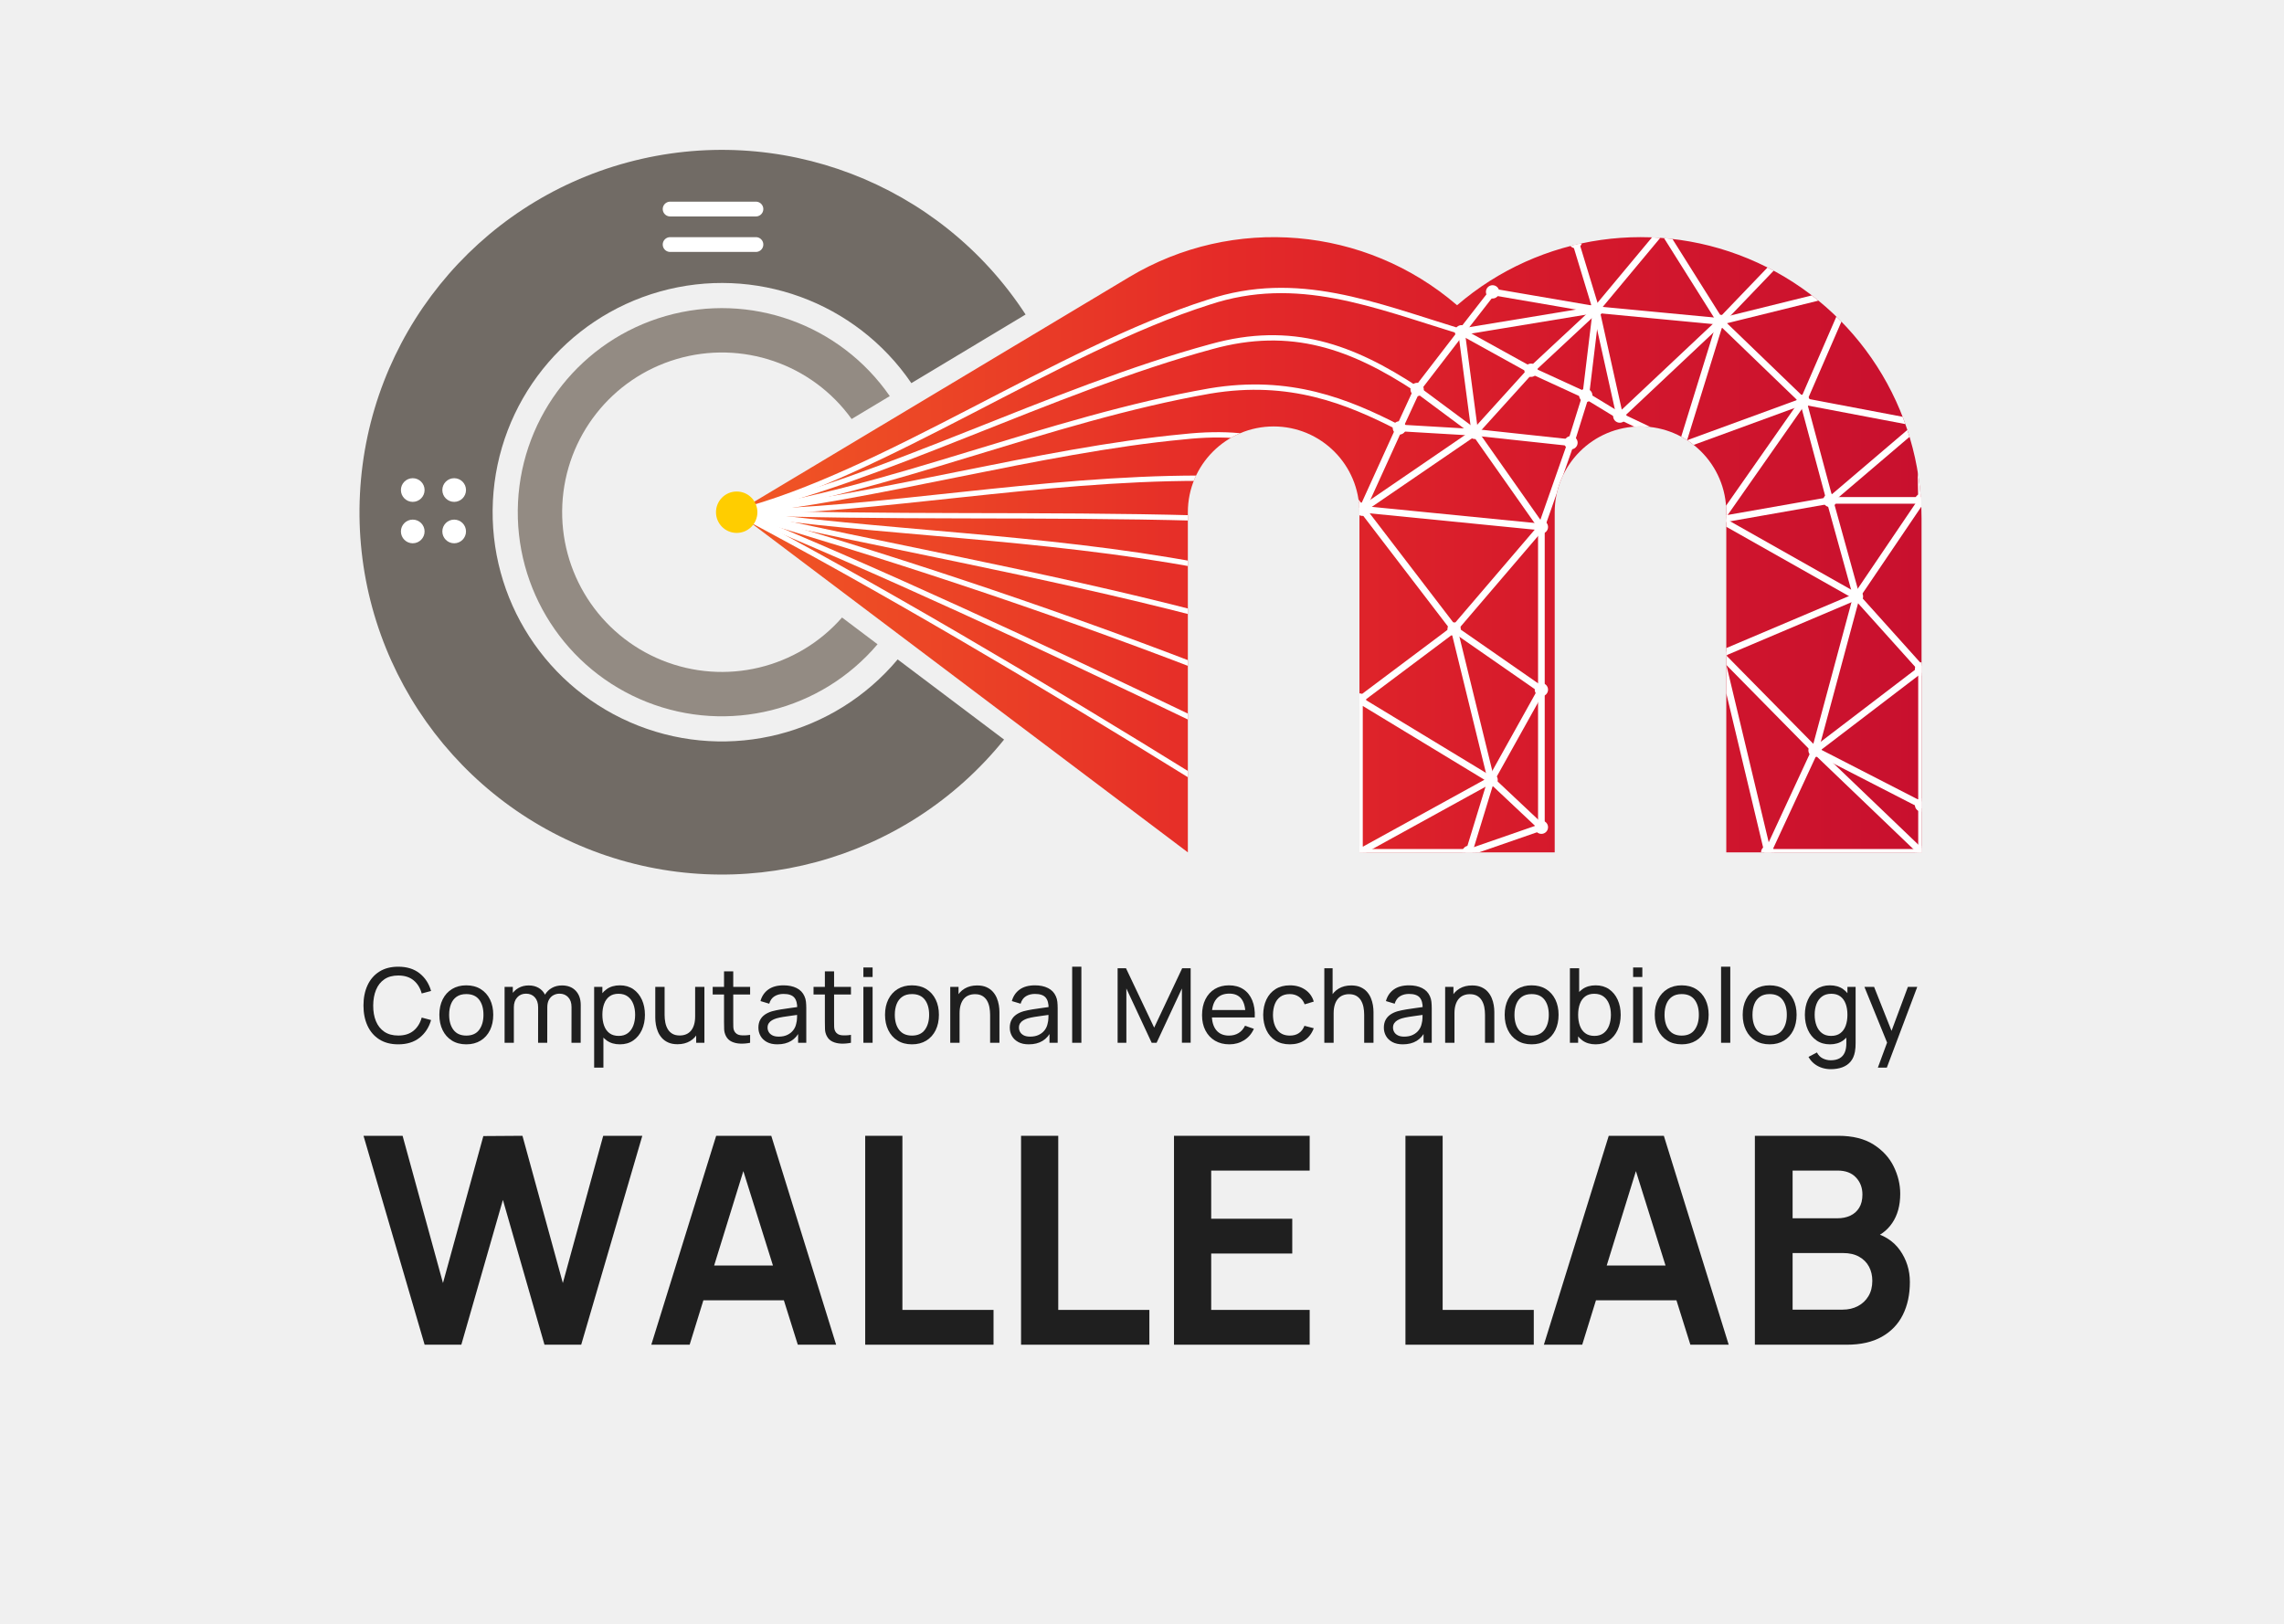
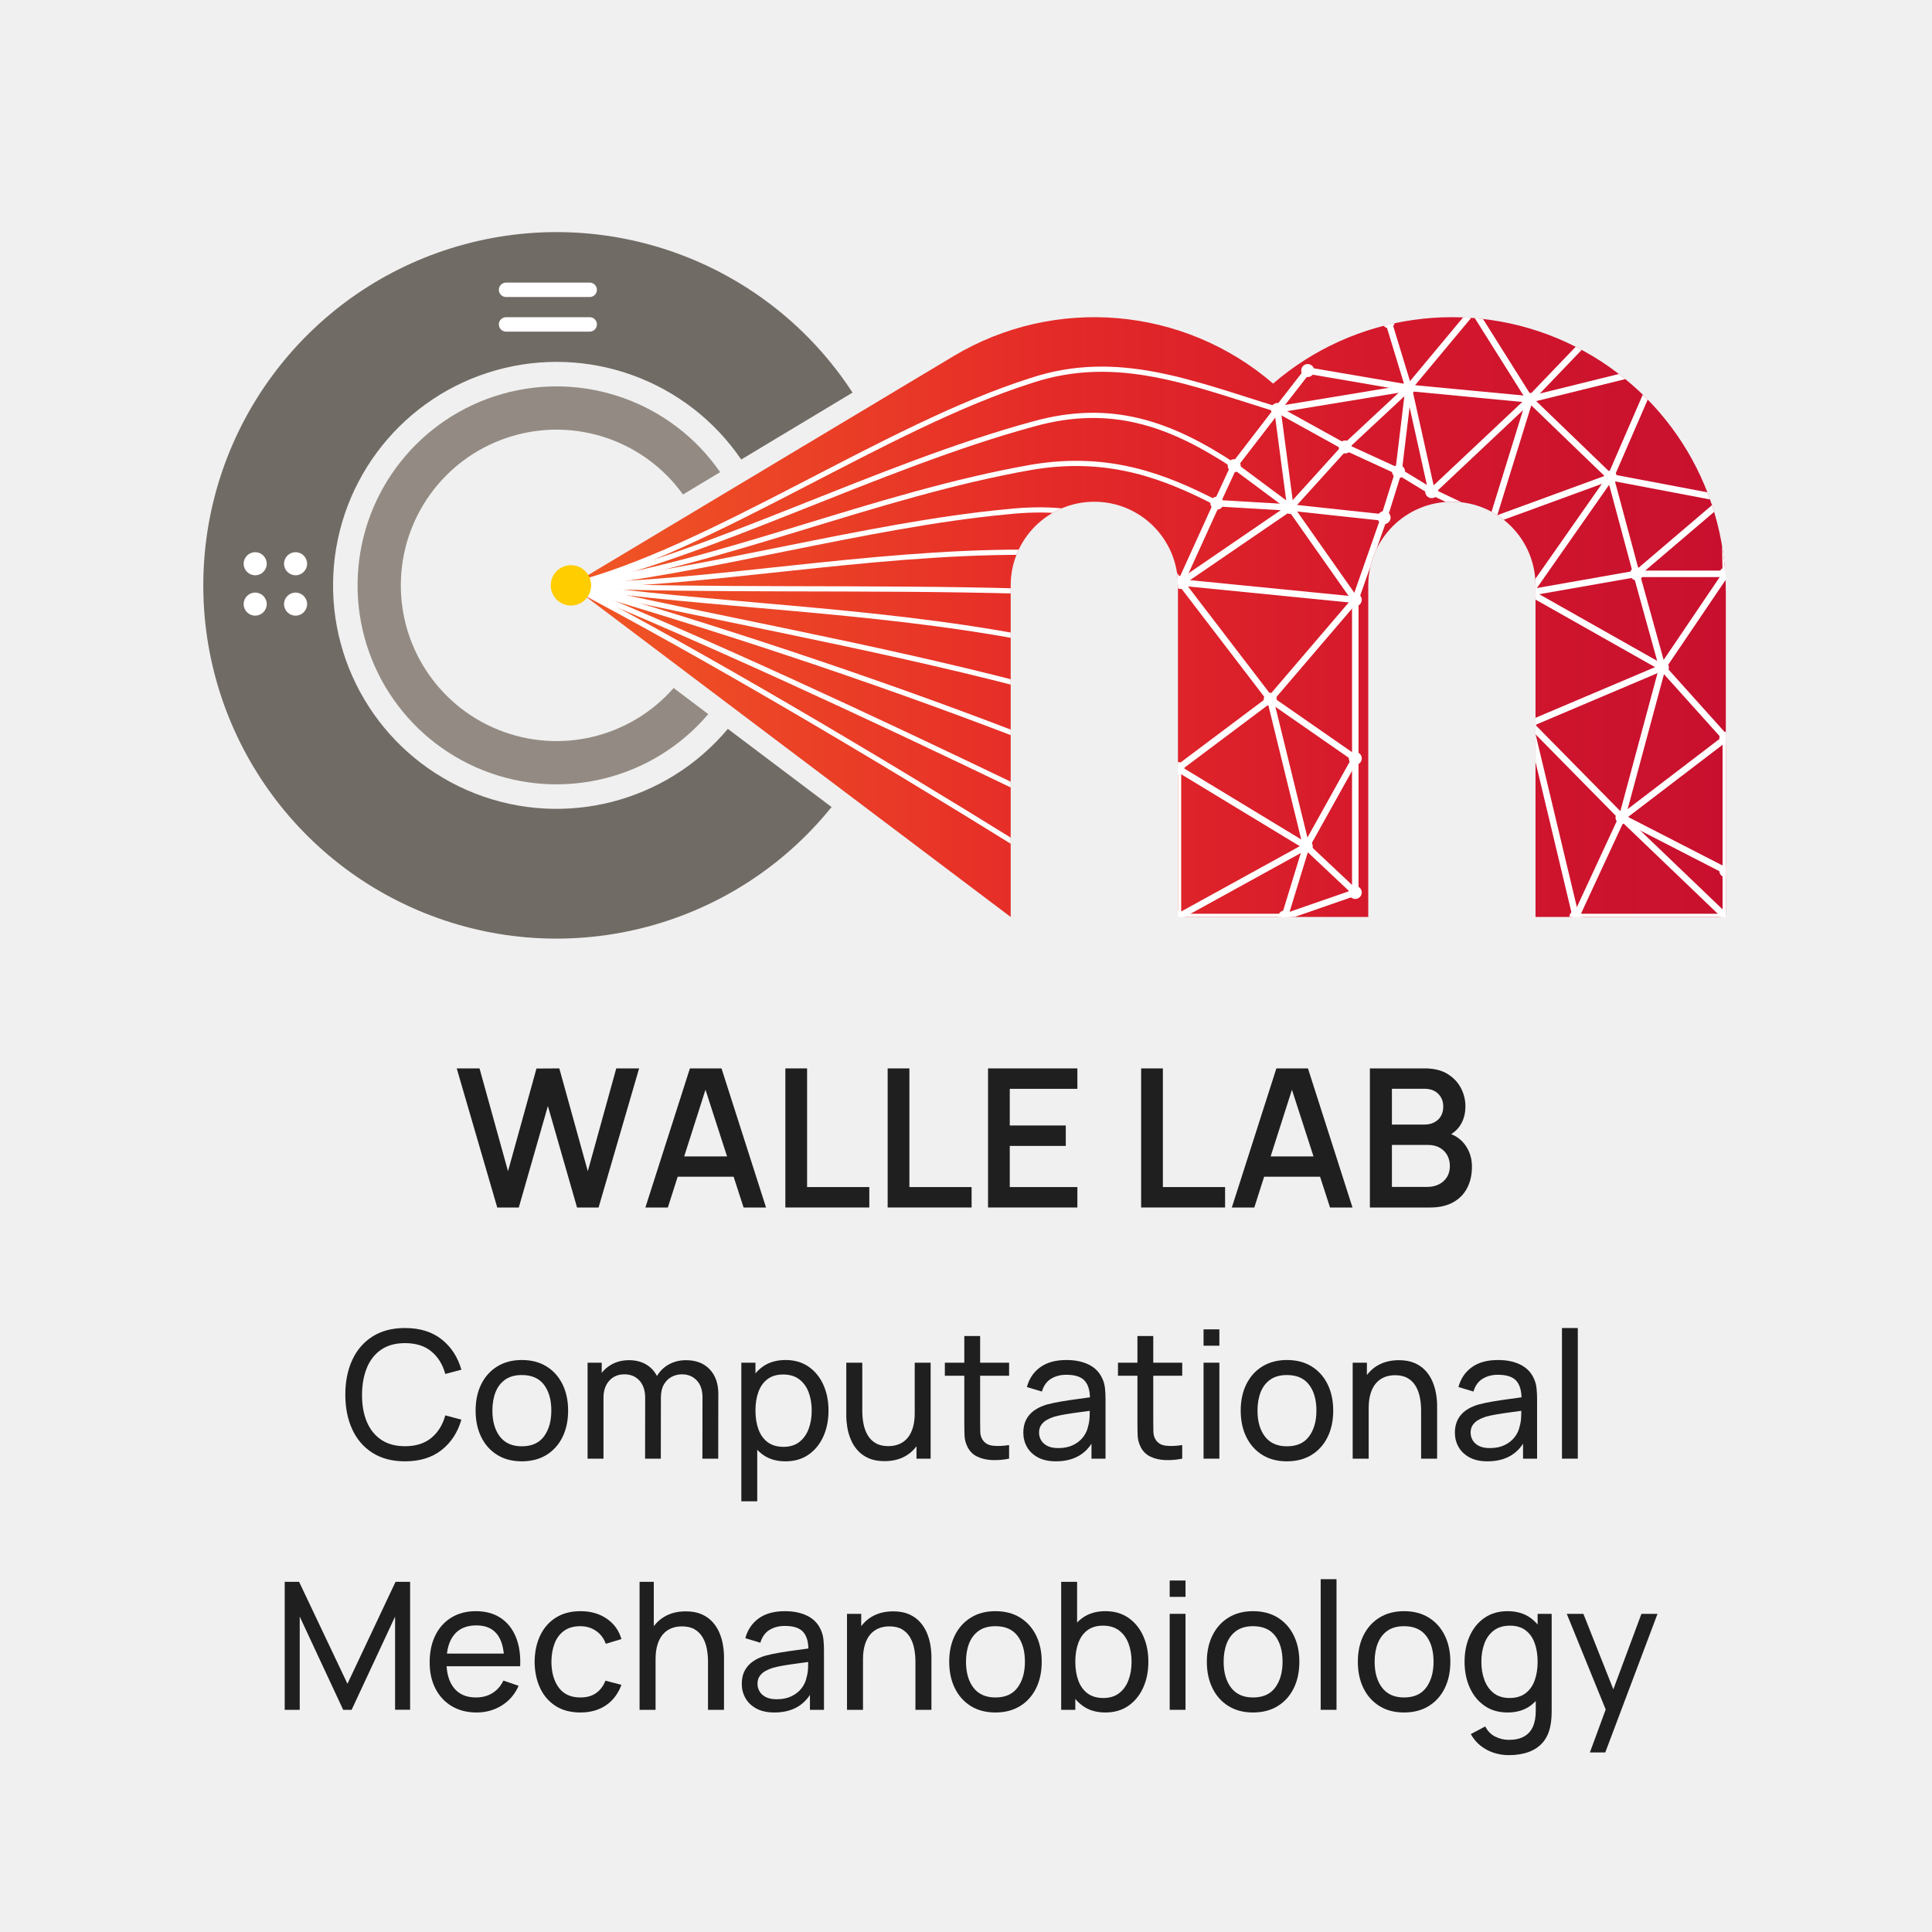
- <svg xmlns="http://www.w3.org/2000/svg" width="900" height="640" viewBox="0 130 900 640">
-   <svg x="130" y="95" width="640" height="391" viewBox="0 0 1098 670">
+ <svg xmlns="http://www.w3.org/2000/svg" width="1000" height="1000" viewBox="0 0 1000 1000">
+   <svg x="90" y="0" width="820" height="500" viewBox="0 0 1098 670">
    <g transform="translate(0 0) scale(1) translate(-70 -295)">
      <defs>
        <linearGradient id="charcoal" x1="130" y1="470" x2="510" y2="900" gradientUnits="userSpaceOnUse">
          <stop stop-color="#1f1f1f" />
          <stop offset="1" stop-color="#1f1f1f" />
        </linearGradient>
        <linearGradient id="colour" x1="326" y1="705" x2="1146" y2="705" gradientUnits="userSpaceOnUse">
          <stop stop-color="#f15a24" />
          <stop offset=".42" stop-color="#e52b28" />
          <stop offset=".7" stop-color="#d5192c" />
          <stop offset="1" stop-color="#c8102e" />
        </linearGradient>
        <clipPath id="m-clip">
          <path d="M345 701 L610.347 542.016 A190 190 0 0 1 832 561.042 A190 190 0 0 1 1146 705 L1146 931 L1014 931 L1014 701 A58 58 0 0 0 898 701 L898 931 L766 931 L766 701 A58 58 0 0 0 650 701 L650 931 L345 701 Z" />
        </clipPath>
      </defs>
      <g id="charcoal-symbol" fill="#716b65">
        <path d="M540.311 567.312 A245 245 0 1 0 525.758 854.741 L453.821 800.532 A155 155 0 1 1 463.086 613.714 Z" />
        <path d="M448.488 622.485 A138 138 0 1 0 440.224 790.286 L416.213 772.193 A108 108 0 1 1 422.705 637.977 Z" fill="#938b83" />
      </g>
      <g id="scanner-controls">
        <path d="M300 496h58 M300 520h58" fill="none" stroke="white" stroke-width="10" stroke-linecap="round" />
        <circle cx="126" cy="686" r="8" fill="white" />
        <circle cx="126" cy="714" r="8" fill="white" />
        <circle cx="154" cy="686" r="8" fill="white" />
        <circle cx="154" cy="714" r="8" fill="white" />
      </g>
      <path id="colour-symbol" d="M345 701 L610.347 542.016 A190 190 0 0 1 832 561.042 A190 190 0 0 1 1146 705 L1146 931 L1014 931 L1014 701 A58 58 0 0 0 898 701 L898 931 L766 931 L766 701 A58 58 0 0 0 650 701 L650 931 L345 701 Z" fill="url(#colour)" />
      <g clip-path="url(#m-clip)" stroke="#ffffff" stroke-linecap="round" stroke-linejoin="round">
        <g id="radiating-curves" stroke-width="3.6" fill="none">
          <path d="M345 701 C443 676 563 591 664 559 C724 539 776 561 835 579" />
          <path d="M345 701 C439 681 559 618 666 589 C720 574 761 589 805 618" />
          <path d="M345 701 C446 687 556 638 665 619 C719 610 758 626 793 644" />
          <path d="M345 701 C436 692 551 659 647 650 C702 644 739 658 768 699" />
          <path d="M345 701 C441 700 550 678 658 678" />
          <path d="M345 701 C443 705 551 702 658 705" />
          <path d="M345 701 C439 715 551 717 658 737" />
          <path d="M345 701 C440 723 550 742 658 770" />
          <path d="M345 701 C441 729 549 764 658 806" />
          <path d="M345 701 C440 740 550 791 658 843" />
          <path d="M345 701 C438 750 550 816 658 883" />
        </g>
        <g id="triangular-mesh" stroke-width="4.5" fill="none">
          <path d="M835 579 L805 618" />
          <path d="M835 579 L844 647" />
          <path d="M835 579 L882 605" />
          <path d="M835 579 L926 564" />
          <path d="M835 579 L856 552" />
          <path d="M805 618 L793 644" />
          <path d="M805 618 L844 647" />
          <path d="M793 644 L768 699" />
          <path d="M793 644 L844 647" />
          <path d="M768 699 L844 647" />
          <path d="M768 699 L830 780" />
          <path d="M768 699 L889 711" />
          <path d="M830 780 L889 711" />
          <path d="M830 780 L766 828" />
          <path d="M830 780 L855 882" />
          <path d="M830 780 L889 821" />
          <path d="M766 828 L855 882" />
          <path d="M766 828 L766 931" />
          <path d="M855 882 L766 931" />
          <path d="M855 882 L840 931" />
          <path d="M855 882 L889 914" />
          <path d="M855 882 L889 821" />
          <path d="M766 931 L840 931" />
          <path d="M840 931 L889 914" />
          <path d="M889 914 L889 821" />
          <path d="M889 821 L889 711" />
          <path d="M889 711 L844 647" />
          <path d="M844 647 L882 605" />
          <path d="M844 647 L909 654" />
          <path d="M882 605 L926 564" />
          <path d="M882 605 L919 622" />
          <path d="M919 622 L926 564" />
          <path d="M919 622 L942 636" />
          <path d="M919 622 L909 654" />
          <path d="M942 636 L926 564" />
          <path d="M942 636 L1010 572" />
          <path d="M942 636 L984 656" />
          <path d="M909 654 L889 711" />
          <path d="M926 564 L856 552" />
          <path d="M926 564 L912 518" />
          <path d="M926 564 L971 510" />
          <path d="M926 564 L1010 572" />
          <path d="M971 510 L1010 572" />
          <path d="M971 510 L1057 523" />
          <path d="M1010 572 L1057 523" />
          <path d="M1010 572 L1099 550" />
          <path d="M1010 572 L1066 626" />
          <path d="M1010 572 L984 656" />
          <path d="M1099 550 L1066 626" />
          <path d="M1066 626 L1145 641" />
          <path d="M1066 626 L1084 693" />
          <path d="M1066 626 L1010 706" />
          <path d="M1066 626 L984 656" />
          <path d="M1145 641 L1084 693" />
          <path d="M1145 641 L1146 693" />
          <path d="M1084 693 L1146 693" />
          <path d="M1084 693 L1010 706" />
          <path d="M1084 693 L1102 758" />
          <path d="M1010 706 L1102 758" />
          <path d="M1102 758 L1146 693" />
          <path d="M1102 758 L1010 797" />
          <path d="M1102 758 L1146 807" />
          <path d="M1102 758 L1074 862" />
          <path d="M1010 797 L1074 862" />
          <path d="M1010 797 L1042 931" />
          <path d="M1146 807 L1074 862" />
          <path d="M1146 807 L1146 899" />
          <path d="M1074 862 L1146 899" />
          <path d="M1074 862 L1042 931" />
          <path d="M1074 862 L1146 931" />
          <path d="M1146 899 L1146 931" />
          <path d="M1042 931 L1146 931" />
          <circle cx="766" cy="828" r="4.5" fill="#ffffff" stroke="none" />
          <circle cx="766" cy="931" r="4.5" fill="#ffffff" stroke="none" />
          <circle cx="768" cy="699" r="4.5" fill="#ffffff" stroke="none" />
          <circle cx="793" cy="644" r="4.5" fill="#ffffff" stroke="none" />
          <circle cx="805" cy="618" r="4.5" fill="#ffffff" stroke="none" />
          <circle cx="830" cy="780" r="4.5" fill="#ffffff" stroke="none" />
          <circle cx="835" cy="579" r="4.5" fill="#ffffff" stroke="none" />
          <circle cx="840" cy="931" r="4.5" fill="#ffffff" stroke="none" />
          <circle cx="844" cy="647" r="4.5" fill="#ffffff" stroke="none" />
          <circle cx="855" cy="882" r="4.5" fill="#ffffff" stroke="none" />
          <circle cx="856" cy="552" r="4.5" fill="#ffffff" stroke="none" />
          <circle cx="882" cy="605" r="4.5" fill="#ffffff" stroke="none" />
          <circle cx="889" cy="711" r="4.5" fill="#ffffff" stroke="none" />
          <circle cx="889" cy="821" r="4.5" fill="#ffffff" stroke="none" />
          <circle cx="889" cy="914" r="4.5" fill="#ffffff" stroke="none" />
          <circle cx="909" cy="654" r="4.5" fill="#ffffff" stroke="none" />
          <circle cx="912" cy="518" r="4.5" fill="#ffffff" stroke="none" />
          <circle cx="919" cy="622" r="4.5" fill="#ffffff" stroke="none" />
          <circle cx="926" cy="564" r="4.5" fill="#ffffff" stroke="none" />
          <circle cx="942" cy="636" r="4.5" fill="#ffffff" stroke="none" />
          <circle cx="971" cy="510" r="4.5" fill="#ffffff" stroke="none" />
          <circle cx="984" cy="656" r="4.5" fill="#ffffff" stroke="none" />
          <circle cx="1010" cy="572" r="4.5" fill="#ffffff" stroke="none" />
          <circle cx="1010" cy="706" r="4.5" fill="#ffffff" stroke="none" />
          <circle cx="1010" cy="797" r="4.5" fill="#ffffff" stroke="none" />
          <circle cx="1042" cy="931" r="4.5" fill="#ffffff" stroke="none" />
          <circle cx="1057" cy="523" r="4.5" fill="#ffffff" stroke="none" />
          <circle cx="1066" cy="626" r="4.5" fill="#ffffff" stroke="none" />
          <circle cx="1074" cy="862" r="4.5" fill="#ffffff" stroke="none" />
          <circle cx="1084" cy="693" r="4.5" fill="#ffffff" stroke="none" />
          <circle cx="1099" cy="550" r="4.5" fill="#ffffff" stroke="none" />
          <circle cx="1102" cy="758" r="4.5" fill="#ffffff" stroke="none" />
          <circle cx="1145" cy="641" r="4.5" fill="#ffffff" stroke="none" />
          <circle cx="1146" cy="693" r="4.5" fill="#ffffff" stroke="none" />
          <circle cx="1146" cy="807" r="4.5" fill="#ffffff" stroke="none" />
          <circle cx="1146" cy="899" r="4.5" fill="#ffffff" stroke="none" />
          <circle cx="1146" cy="931" r="4.5" fill="#ffffff" stroke="none" />
        </g>
        <g id="mesh-nodes" fill="#ffffff" stroke="none">















</g>
      </g>
      <circle id="focus" cx="345" cy="701" r="14" fill="#FFCD00" />
    </g>
  </svg>
  <g fill="#1f1f1f">
-     <path transform="translate(142 541) scale(0.02039867 -0.02039867)" d="M732 -30Q516.5 -30 366.5 65.0Q216.5 160 138.25 329.0Q60 498 60 720Q60 942 138.25 1111.0Q216.5 1280 366.5 1375.0Q516.5 1470 732 1470Q982 1470 1143.25 1342.75Q1304.5 1215.5 1366 1001L1185 953Q1141 1114 1027.75 1207.0Q914.5 1300 732 1300Q571 1300 464.0 1227.0Q357 1154 303.0 1023.25Q249 892.5 248 720Q247 547.5 301.0 417.0Q355 286.5 463.0 213.25Q571 140 732 140Q914.5 140 1027.75 233.5Q1141 327 1185 487L1366 439Q1304.5 224.5 1143.25 97.25Q982 -30 732 -30Z" />
-     <path transform="translate(171.4965 541) scale(0.02039867 -0.02039867)" d="M600 -30Q438.5 -30 322.0 43.0Q205.5 116 142.75 244.75Q80 373.5 80 541Q80 710.5 144.0 838.75Q208 967 324.75 1038.5Q441.5 1110 600 1110Q762 1110 878.75 1037.25Q995.5 964.5 1058.25 836.25Q1121 708 1121 541Q1121 371.5 1057.75 243.0Q994.5 114.5 877.5 42.25Q760.5 -30 600 -30ZM600 139Q767.5 139 849.75 251.0Q932 363 932 541Q932 723.5 849.0 832.25Q766 941 600 941Q487 941 413.75 890.0Q340.5 839 304.75 749.0Q269 659 269 541Q269 358.5 353.0 248.75Q437 139 600 139Z" />
-     <path transform="translate(195.9953 541) scale(0.02039867 -0.02039867)" d="M1431 0 1432 691Q1432 812 1367.25 880.5Q1302.5 949 1200 949Q1139.5 949 1085.75 921.25Q1032 893.5 998.0 835.25Q964 777 964 686L870 724Q867.5 839 917.0 925.5Q966.5 1012 1052.75 1060.0Q1139 1108 1247 1108Q1416 1108 1513.0 1005.25Q1610 902.5 1610 730L1609 0ZM139 0V1080H298V791H318V0ZM786 0 787 684Q787 807.5 723.0 878.25Q659 949 553 949Q447.5 949 382.75 876.75Q318 804.5 318 686L224 742Q224 847 274.0 929.75Q324 1012.5 410.0 1060.25Q496 1108 605 1108Q714 1108 794.75 1061.75Q875.5 1015.5 919.75 930.0Q964 844.5 964 727L963 0Z" />
-     <path transform="translate(231.285 541) scale(0.02039867 -0.02039867)" d="M636 -30Q484 -30 380.0 45.5Q276 121 222.5 250.25Q169 379.5 169 541Q169 704 222.5 832.75Q276 961.5 380.25 1035.75Q484.5 1110 637 1110Q787 1110 895.25 1035.25Q1003.5 960.5 1061.75 831.75Q1120 703 1120 541Q1120 379 1061.75 249.75Q1003.5 120.5 895.25 45.25Q787 -30 636 -30ZM139 -480V1080H298V285H318V-480ZM614 133Q720.5 133 790.75 187.0Q861 241 896.0 333.5Q931 426 931 541Q931 655 896.25 747.0Q861.5 839 790.25 893.0Q719 947 609 947Q503.5 947 434.5 895.5Q365.5 844 331.75 752.25Q298 660.5 298 541Q298 422.5 331.5 330.25Q365 238 435.0 185.5Q505 133 614 133Z" />
-     <path transform="translate(255.7634 541) scale(0.02039867 -0.02039867)" d="M550 -28Q445.5 -28 371.25 5.0Q297 38 248.0 92.75Q199 147.5 171.0 214.75Q143 282 131.5 351.75Q120 421.5 120 483V1080H300V539Q300 463 313.75 391.75Q327.5 320.5 361.0 263.75Q394.5 207 451.0 174.0Q507.5 141 593 141Q660 141 714.75 163.75Q769.5 186.5 808.5 232.25Q847.5 278 868.75 347.75Q890 417.5 890 511L1007 475Q1007 318.5 950.5 205.75Q894 93 791.5 32.5Q689 -28 550 -28ZM910 0V289H890V1080H1069V0Z" />
-     <path transform="translate(280.4254 541) scale(0.02039867 -0.02039867)" d="M743 0Q646.5 -19.5 553.25 -16.0Q460 -12.5 386.75 22.0Q313.5 56.5 276 130Q244 193.5 241.5 259.0Q239 324.5 239 408V1380H417V416Q417 349.5 418.5 302.75Q420 256 439 222Q475 157.5 553.5 146.75Q632 136 743 153ZM20 933V1080H743V933Z" />
-     <path transform="translate(297.2135 541) scale(0.02039867 -0.02039867)" d="M447 -30Q326 -30 244.25 14.25Q162.5 58.5 121.25 131.75Q80 205 80 292Q80 377 112.25 439.25Q144.5 501.5 203.75 543.25Q263 585 345 609Q422 629.5 517.25 645.25Q612.5 661 710.5 673.75Q808.5 686.5 894 699L830 662Q832.5 805.5 772.25 874.75Q712 944 564 944Q466 944 392.25 899.25Q318.5 854.5 289 755L120 806Q158.5 948 270.75 1029.0Q383 1110 566 1110Q712.5 1110 818.0 1057.5Q923.5 1005 970 899Q993 849 999.0 790.5Q1005 732 1005 668V0H847V259L884 235Q823 103.5 713.25 36.75Q603.5 -30 447 -30ZM474 119Q570 119 640.5 153.25Q711 187.5 754.0 244.25Q797 301 810 368Q824.5 418 826.25 479.25Q828 540.5 828 574L890 547Q803 534.5 718.75 523.5Q634.5 512.5 559.5 500.25Q484.5 488 425 471Q380.5 457 342.25 434.75Q304 412.5 280.5 378.0Q257 343.5 257 293Q257 248.5 279.25 208.75Q301.5 169 349.25 144.0Q397 119 474 119Z" />
-     <path transform="translate(320.162 541) scale(0.02039867 -0.02039867)" d="M743 0Q646.5 -19.5 553.25 -16.0Q460 -12.5 386.75 22.0Q313.5 56.5 276 130Q244 193.5 241.5 259.0Q239 324.5 239 408V1380H417V416Q417 349.5 418.5 302.75Q420 256 439 222Q475 157.5 553.5 146.75Q632 136 743 153ZM20 933V1080H743V933Z" />
-     <path transform="translate(336.9501 541) scale(0.02039867 -0.02039867)" d="M160 1271V1455H338V1271ZM160 0V1080H338V0Z" />
-     <path transform="translate(347.1086 541) scale(0.02039867 -0.02039867)" d="M600 -30Q438.5 -30 322.0 43.0Q205.5 116 142.75 244.75Q80 373.5 80 541Q80 710.5 144.0 838.75Q208 967 324.75 1038.5Q441.5 1110 600 1110Q762 1110 878.75 1037.25Q995.5 964.5 1058.25 836.25Q1121 708 1121 541Q1121 371.5 1057.75 243.0Q994.5 114.5 877.5 42.25Q760.5 -30 600 -30ZM600 139Q767.5 139 849.75 251.0Q932 363 932 541Q932 723.5 849.0 832.25Q766 941 600 941Q487 941 413.75 890.0Q340.5 839 304.75 749.0Q269 659 269 541Q269 358.5 353.0 248.75Q437 139 600 139Z" />
-     <path transform="translate(371.6074 541) scale(0.02039867 -0.02039867)" d="M909 0V541Q909 617.5 895.25 688.5Q881.5 759.5 848.0 816.25Q814.5 873 758.0 906.0Q701.5 939 616 939Q549 939 494.25 916.25Q439.5 893.5 400.5 847.75Q361.5 802 340.25 732.5Q319 663 319 569L202 605Q202 761.5 258.5 874.25Q315 987 417.5 1047.5Q520 1108 659 1108Q763.5 1108 837.75 1075.0Q912 1042 961.0 987.25Q1010 932.5 1038.0 865.25Q1066 798 1077.5 728.25Q1089 658.5 1089 597V0ZM139 0V1080H299V791H319V0Z" />
-     <path transform="translate(396.2694 541) scale(0.02039867 -0.02039867)" d="M447 -30Q326 -30 244.25 14.25Q162.5 58.5 121.25 131.75Q80 205 80 292Q80 377 112.25 439.25Q144.5 501.5 203.75 543.25Q263 585 345 609Q422 629.5 517.25 645.25Q612.5 661 710.5 673.75Q808.5 686.5 894 699L830 662Q832.5 805.5 772.25 874.75Q712 944 564 944Q466 944 392.25 899.25Q318.5 854.5 289 755L120 806Q158.5 948 270.75 1029.0Q383 1110 566 1110Q712.5 1110 818.0 1057.5Q923.5 1005 970 899Q993 849 999.0 790.5Q1005 732 1005 668V0H847V259L884 235Q823 103.5 713.25 36.75Q603.5 -30 447 -30ZM474 119Q570 119 640.5 153.25Q711 187.5 754.0 244.25Q797 301 810 368Q824.5 418 826.25 479.25Q828 540.5 828 574L890 547Q803 534.5 718.75 523.5Q634.5 512.5 559.5 500.25Q484.5 488 425 471Q380.5 457 342.25 434.75Q304 412.5 280.5 378.0Q257 343.5 257 293Q257 248.5 279.25 208.75Q301.5 169 349.25 144.0Q397 119 474 119Z" />
-     <path transform="translate(419.2179 541) scale(0.02039867 -0.02039867)" d="M160 0V1470H338V0Z" />
-     <path transform="translate(437.536 541) scale(0.02039867 -0.02039867)" d="M140 0V1440H302L846 293L1387 1440H1551V1H1382V1049L893 0H798L309 1049V0Z" />
-     <path transform="translate(472.0301 541) scale(0.02039867 -0.02039867)" d="M608 -30Q448.5 -30 330.0 40.25Q211.5 110.5 145.75 237.25Q80 364 80 533Q80 710 144.75 839.5Q209.5 969 326.25 1039.5Q443 1110 600 1110Q762.5 1110 877.0 1035.0Q991.5 960 1049.25 821.0Q1107 682 1098.5 490H919V554Q916 753 838.0 851.5Q760 950 606 950Q440.5 950 354.75 844.0Q269 738 269 540Q269 349 354.75 244.0Q440.5 139 600 139Q707 139 786.0 188.0Q865 237 910 329L1081 270Q1017.5 127 891.25 48.5Q765 -30 608 -30ZM209 490V633H1007V490Z" />
-     <path transform="translate(496.1209 541) scale(0.02039867 -0.02039867)" d="M595 -30Q430.5 -30 316.0 43.5Q201.5 117 141.5 245.75Q81.5 374.5 80 540Q81.5 708.5 143.0 837.0Q204.5 965.5 319.5 1037.75Q434.5 1110 597 1110Q767.5 1110 891.0 1026.0Q1014.5 942 1057 796L881 743Q846.5 837 770.0 889.0Q693.5 941 595 941Q484 941 412.0 889.5Q340 838 305.0 747.5Q270 657 269 540Q270.5 359.5 352.25 249.25Q434 139 595 139Q700.5 139 770.5 187.5Q840.5 236 877 328L1057 281Q1000.5 130 881.5 50.0Q762.5 -30 595 -30Z" />
-     <path transform="translate(519.0082 541) scale(0.02039867 -0.02039867)" d="M909 0V541Q909 617.5 895.25 688.5Q881.5 759.5 848.0 816.25Q814.5 873 758.0 906.0Q701.5 939 616 939Q549 939 494.25 916.25Q439.5 893.5 400.5 847.75Q361.5 802 340.25 732.5Q319 663 319 569L202 605Q202 761.5 258.5 874.25Q315 987 417.5 1047.5Q520 1108 659 1108Q763.5 1108 837.75 1075.0Q912 1042 961.0 987.25Q1010 932.5 1038.0 865.25Q1066 798 1077.5 728.25Q1089 658.5 1089 597V0ZM139 0V1440H299V645H319V0Z" />
-     <path transform="translate(543.6702 541) scale(0.02039867 -0.02039867)" d="M447 -30Q326 -30 244.25 14.25Q162.5 58.5 121.25 131.75Q80 205 80 292Q80 377 112.25 439.25Q144.5 501.5 203.75 543.25Q263 585 345 609Q422 629.5 517.25 645.25Q612.5 661 710.5 673.75Q808.5 686.5 894 699L830 662Q832.5 805.5 772.25 874.75Q712 944 564 944Q466 944 392.25 899.25Q318.5 854.5 289 755L120 806Q158.5 948 270.75 1029.0Q383 1110 566 1110Q712.5 1110 818.0 1057.5Q923.5 1005 970 899Q993 849 999.0 790.5Q1005 732 1005 668V0H847V259L884 235Q823 103.5 713.25 36.75Q603.5 -30 447 -30ZM474 119Q570 119 640.5 153.25Q711 187.5 754.0 244.25Q797 301 810 368Q824.5 418 826.25 479.25Q828 540.5 828 574L890 547Q803 534.5 718.75 523.5Q634.5 512.5 559.5 500.25Q484.5 488 425 471Q380.5 457 342.25 434.75Q304 412.5 280.5 378.0Q257 343.5 257 293Q257 248.5 279.25 208.75Q301.5 169 349.25 144.0Q397 119 474 119Z" />
-     <path transform="translate(566.6187 541) scale(0.02039867 -0.02039867)" d="M909 0V541Q909 617.5 895.25 688.5Q881.5 759.5 848.0 816.25Q814.5 873 758.0 906.0Q701.5 939 616 939Q549 939 494.25 916.25Q439.5 893.5 400.5 847.75Q361.5 802 340.25 732.5Q319 663 319 569L202 605Q202 761.5 258.5 874.25Q315 987 417.5 1047.5Q520 1108 659 1108Q763.5 1108 837.75 1075.0Q912 1042 961.0 987.25Q1010 932.5 1038.0 865.25Q1066 798 1077.5 728.25Q1089 658.5 1089 597V0ZM139 0V1080H299V791H319V0Z" />
-     <path transform="translate(591.2807 541) scale(0.02039867 -0.02039867)" d="M600 -30Q438.5 -30 322.0 43.0Q205.5 116 142.75 244.75Q80 373.5 80 541Q80 710.5 144.0 838.75Q208 967 324.75 1038.5Q441.5 1110 600 1110Q762 1110 878.75 1037.25Q995.5 964.5 1058.25 836.25Q1121 708 1121 541Q1121 371.5 1057.75 243.0Q994.5 114.5 877.5 42.25Q760.5 -30 600 -30ZM600 139Q767.5 139 849.75 251.0Q932 363 932 541Q932 723.5 849.0 832.25Q766 941 600 941Q487 941 413.75 890.0Q340.5 839 304.75 749.0Q269 659 269 541Q269 358.5 353.0 248.75Q437 139 600 139Z" />
-     <path transform="translate(615.7795 541) scale(0.02039867 -0.02039867)" d="M636 -30Q484 -30 380.0 45.5Q276 121 222.5 250.25Q169 379.5 169 541Q169 704 222.5 832.75Q276 961.5 380.25 1035.75Q484.5 1110 637 1110Q787 1110 895.25 1035.25Q1003.5 960.5 1061.75 831.75Q1120 703 1120 541Q1120 379 1061.75 249.75Q1003.5 120.5 895.25 45.25Q787 -30 636 -30ZM139 0V1440H318V795H298V0ZM614 133Q720.5 133 790.75 187.0Q861 241 896.0 333.5Q931 426 931 541Q931 655 896.25 747.0Q861.5 839 790.25 893.0Q719 947 609 947Q503.5 947 434.5 895.5Q365.5 844 331.75 752.25Q298 660.5 298 541Q298 422.5 331.5 330.25Q365 238 435.0 185.5Q505 133 614 133Z" />
-     <path transform="translate(640.2579 541) scale(0.02039867 -0.02039867)" d="M160 1271V1455H338V1271ZM160 0V1080H338V0Z" />
-     <path transform="translate(650.4165 541) scale(0.02039867 -0.02039867)" d="M600 -30Q438.5 -30 322.0 43.0Q205.5 116 142.75 244.75Q80 373.5 80 541Q80 710.5 144.0 838.75Q208 967 324.75 1038.5Q441.5 1110 600 1110Q762 1110 878.75 1037.25Q995.5 964.5 1058.25 836.25Q1121 708 1121 541Q1121 371.5 1057.75 243.0Q994.5 114.5 877.5 42.25Q760.5 -30 600 -30ZM600 139Q767.5 139 849.75 251.0Q932 363 932 541Q932 723.5 849.0 832.25Q766 941 600 941Q487 941 413.75 890.0Q340.5 839 304.75 749.0Q269 659 269 541Q269 358.5 353.0 248.75Q437 139 600 139Z" />
-     <path transform="translate(674.9153 541) scale(0.02039867 -0.02039867)" d="M160 0V1470H338V0Z" />
-     <path transform="translate(685.0738 541) scale(0.02039867 -0.02039867)" d="M600 -30Q438.5 -30 322.0 43.0Q205.5 116 142.75 244.75Q80 373.5 80 541Q80 710.5 144.0 838.75Q208 967 324.75 1038.5Q441.5 1110 600 1110Q762 1110 878.75 1037.25Q995.5 964.5 1058.25 836.25Q1121 708 1121 541Q1121 371.5 1057.75 243.0Q994.5 114.5 877.5 42.25Q760.5 -30 600 -30ZM600 139Q767.5 139 849.75 251.0Q932 363 932 541Q932 723.5 849.0 832.25Q766 941 600 941Q487 941 413.75 890.0Q340.5 839 304.75 749.0Q269 659 269 541Q269 358.5 353.0 248.75Q437 139 600 139Z" />
-     <path transform="translate(709.5726 541) scale(0.02039867 -0.02039867)" d="M577 -510Q492 -510 411.0 -484.25Q330 -458.5 262.5 -406.0Q195 -353.5 150 -273L313 -187Q353 -266.5 426.25 -302.25Q499.5 -338 578 -338Q681 -338 748.75 -300.5Q816.5 -263 849.25 -189.0Q882 -115 881 -5V290H902V1080H1060V-7Q1060 -51.5 1057.25 -92.25Q1054.5 -133 1047 -173Q1026 -288 964.0 -362.5Q902 -437 804.0 -473.5Q706 -510 577 -510ZM564 -30Q413 -30 304.75 45.25Q196.5 120.5 138.25 249.75Q80 379 80 541Q80 703 138.25 831.75Q196.5 960.5 304.75 1035.25Q413 1110 563 1110Q715.5 1110 819.75 1035.75Q924 961.5 977.5 832.75Q1031 704 1031 541Q1031 379.5 977.5 250.25Q924 121 820.0 45.5Q716 -30 564 -30ZM586 133Q695 133 765.0 185.5Q835 238 868.5 330.25Q902 422.5 902 541Q902 660.5 868.25 752.25Q834.5 844 765.5 895.5Q696.5 947 591 947Q481 947 409.5 893.0Q338 839 303.5 747.0Q269 655 269 541Q269 426 304.0 333.5Q339 241 409.25 187.0Q479.5 133 586 133Z" />
-     <path transform="translate(734.051 541) scale(0.02039867 -0.02039867)" d="M290 -480 499 88 502 -80 30 1080H217L587 147H523L870 1080H1051L463 -480Z" />
+     <path transform="translate(235.15 625) scale(0.05 -0.05)" d="M444.5 0 25 1440H261L556 375.5L850.5 1438.5L1087 1440L1382 375.5L1676.5 1440H1913L1493.5 0H1270.5L968.75 1050.5L667.5 0Z" />
+     <path transform="translate(332.05 625) scale(0.05 -0.05)" d="M40 0 501 1440H828L1289 0H1056.5L635 1303H689L272.5 0ZM288 318.5V529H1042V318.5Z" />
+     <path transform="translate(398.5 625) scale(0.05 -0.05)" d="M160 0V1440H385V211.5H1029V0Z" />
+     <path transform="translate(451.45 625) scale(0.05 -0.05)" d="M160 0V1440H385V211.5H1029V0Z" />
+     <path transform="translate(504.4 625) scale(0.05 -0.05)" d="M140 0V1440H1065V1228.5H365V849H945V637.5H365V211.5H1065V0Z" />
+     <path transform="translate(582.65 625) scale(0.05 -0.05)" d="M160 0V1440H385V211.5H1029V0Z" />
+     <path transform="translate(635.6 625) scale(0.05 -0.05)" d="M40 0 501 1440H828L1289 0H1056.5L635 1303H689L272.5 0ZM288 318.5V529H1042V318.5Z" />
+     <path transform="translate(702.05 625) scale(0.05 -0.05)" d="M140 0V1440H708.5Q850 1440 943.25 1382.75Q1036.5 1325.5 1082.75 1235.75Q1129 1146 1129 1048.5Q1129 929.25 1071.625 845.375Q1014.25 761.5 916 731.5L915 781Q1052 748.5 1124.25 650.375Q1196.5 552.25 1196.5 424Q1196.5 296.5 1146.875 201.375Q1097.25 106.25 1000.625 53.125Q904 0 764.5 0ZM368 213H733.5Q800.75 213 853.875 239.375Q907 265.75 937.5 314.125Q968 362.5 968 429.5Q968 491.25 941.125 540.375Q914.25 589.5 863.75 618.5Q813.25 647.5 743.5 647.5H368ZM368 858.5H705.5Q760.25 858.5 804.125 880.25Q848 902 873.75 943.625Q899.5 985.25 899.5 1045.5Q899.5 1125 847.375 1177.0Q795.25 1229 705.5 1229H368Z" />
  </g>
  <g fill="#1f1f1f">
-     <path transform="translate(142 660) scale(0.05718011 -0.05718011)" d="M442.833 0 21.666 1440H291.004L569.335 425.173L847.5 1438.167L1117.004 1440L1395.335 425.173L1673.5 1440H1943.004L1521.837 0H1268.833L982.252 998.16L695.837 0Z" />
-     <path transform="translate(254.3589 660) scale(0.05718011 -0.05718011)" d="M40 0 486.998 1440H866.671L1313.67 0H1049.499L647.668 1280.997H700.335L304.171 0ZM298.668 306.165V545.669H1056.668V306.165Z" />
-     <path transform="translate(331.7808 660) scale(0.05718011 -0.05718011)" d="M160 0V1440H416.337V239.837H1044.335V0Z" />
-     <path transform="translate(393.1922 660) scale(0.05718011 -0.05718011)" d="M160 0V1440H416.337V239.837H1044.335V0Z" />
-     <path transform="translate(454.6037 660) scale(0.05718011 -0.05718011)" d="M140 0V1440H1075.001V1200.163H396.337V868.336H955.001V628.499H396.337V239.837H1075.001V0Z" />
-     <path transform="translate(544.6623 660) scale(0.05718011 -0.05718011)" d="M160 0V1440H416.337V239.837H1044.335V0Z" />
-     <path transform="translate(606.0738 660) scale(0.05718011 -0.05718011)" d="M40 0 486.998 1440H866.671L1313.67 0H1049.499L647.668 1280.997H700.335L304.171 0ZM298.668 306.165V545.669H1056.668V306.165Z" />
-     <path transform="translate(683.4956 660) scale(0.05718011 -0.05718011)" d="M140 0V1440H713.501Q863.335 1440 957.752 1379.916Q1052.169 1319.833 1096.918 1227.916Q1141.668 1135.999 1141.668 1040.166Q1141.668 919.749 1086.21 838.457Q1030.752 757.166 934.669 729.166L934.336 779Q1070.002 749.5 1139.085 652.125Q1208.168 554.75 1208.168 432.001Q1208.168 303.501 1159.96 206.459Q1111.752 109.417 1014.877 54.709Q918.002 0 773.501 0ZM400.004 241.67H744.501Q803.584 241.67 849.958 266.128Q896.332 290.586 922.832 335.044Q949.331 379.502 949.331 440.501Q949.331 495.084 926.373 538.125Q903.415 581.166 858.249 606.499Q813.083 631.831 747.834 631.831H400.004ZM400.004 871.502H709.834Q758.75 871.502 797.374 889.418Q835.999 907.334 858.581 943.542Q881.164 979.749 881.164 1035.165Q881.164 1105.664 836.457 1152.997Q791.75 1200.33 709.834 1200.33H400.004Z" />
+     <path transform="translate(175.976 755) scale(0.046 -0.046)" d="M732 -30Q516.5 -30 366.5 65.0Q216.5 160 138.25 329.0Q60 498 60 720Q60 942 138.25 1111.0Q216.5 1280 366.5 1375.0Q516.5 1470 732 1470Q982 1470 1143.25 1342.75Q1304.5 1215.5 1366 1001L1185 953Q1141 1114 1027.75 1207.0Q914.5 1300 732 1300Q571 1300 464.0 1227.0Q357 1154 303.0 1023.25Q249 892.5 248 720Q247 547.5 301.0 417.0Q355 286.5 463.0 213.25Q571 140 732 140Q914.5 140 1027.75 233.5Q1141 327 1185 487L1366 439Q1304.5 224.5 1143.25 97.25Q982 -30 732 -30Z" />
+     <path transform="translate(242.492 755) scale(0.046 -0.046)" d="M600 -30Q438.5 -30 322.0 43.0Q205.5 116 142.75 244.75Q80 373.5 80 541Q80 710.5 144.0 838.75Q208 967 324.75 1038.5Q441.5 1110 600 1110Q762 1110 878.75 1037.25Q995.5 964.5 1058.25 836.25Q1121 708 1121 541Q1121 371.5 1057.75 243.0Q994.5 114.5 877.5 42.25Q760.5 -30 600 -30ZM600 139Q767.5 139 849.75 251.0Q932 363 932 541Q932 723.5 849.0 832.25Q766 941 600 941Q487 941 413.75 890.0Q340.5 839 304.75 749.0Q269 659 269 541Q269 358.5 353.0 248.75Q437 139 600 139Z" />
+     <path transform="translate(297.738 755) scale(0.046 -0.046)" d="M1431 0 1432 691Q1432 812 1367.25 880.5Q1302.5 949 1200 949Q1139.5 949 1085.75 921.25Q1032 893.5 998.0 835.25Q964 777 964 686L870 724Q867.5 839 917.0 925.5Q966.5 1012 1052.75 1060.0Q1139 1108 1247 1108Q1416 1108 1513.0 1005.25Q1610 902.5 1610 730L1609 0ZM139 0V1080H298V791H318V0ZM786 0 787 684Q787 807.5 723.0 878.25Q659 949 553 949Q447.5 949 382.75 876.75Q318 804.5 318 686L224 742Q224 847 274.0 929.75Q324 1012.5 410.0 1060.25Q496 1108 605 1108Q714 1108 794.75 1061.75Q875.5 1015.5 919.75 930.0Q964 844.5 964 727L963 0Z" />
+     <path transform="translate(377.318 755) scale(0.046 -0.046)" d="M636 -30Q484 -30 380.0 45.5Q276 121 222.5 250.25Q169 379.5 169 541Q169 704 222.5 832.75Q276 961.5 380.25 1035.75Q484.5 1110 637 1110Q787 1110 895.25 1035.25Q1003.5 960.5 1061.75 831.75Q1120 703 1120 541Q1120 379 1061.75 249.75Q1003.5 120.5 895.25 45.25Q787 -30 636 -30ZM139 -480V1080H298V285H318V-480ZM614 133Q720.5 133 790.75 187.0Q861 241 896.0 333.5Q931 426 931 541Q931 655 896.25 747.0Q861.5 839 790.25 893.0Q719 947 609 947Q503.5 947 434.5 895.5Q365.5 844 331.75 752.25Q298 660.5 298 541Q298 422.5 331.5 330.25Q365 238 435.0 185.5Q505 133 614 133Z" />
+     <path transform="translate(432.518 755) scale(0.046 -0.046)" d="M550 -28Q445.5 -28 371.25 5.0Q297 38 248.0 92.75Q199 147.5 171.0 214.75Q143 282 131.5 351.75Q120 421.5 120 483V1080H300V539Q300 463 313.75 391.75Q327.5 320.5 361.0 263.75Q394.5 207 451.0 174.0Q507.5 141 593 141Q660 141 714.75 163.75Q769.5 186.5 808.5 232.25Q847.5 278 868.75 347.75Q890 417.5 890 511L1007 475Q1007 318.5 950.5 205.75Q894 93 791.5 32.5Q689 -28 550 -28ZM910 0V289H890V1080H1069V0Z" />
+     <path transform="translate(488.132 755) scale(0.046 -0.046)" d="M743 0Q646.5 -19.5 553.25 -16.0Q460 -12.5 386.75 22.0Q313.5 56.5 276 130Q244 193.5 241.5 259.0Q239 324.5 239 408V1380H417V416Q417 349.5 418.5 302.75Q420 256 439 222Q475 157.5 553.5 146.75Q632 136 743 153ZM20 933V1080H743V933Z" />
+     <path transform="translate(525.99 755) scale(0.046 -0.046)" d="M447 -30Q326 -30 244.25 14.25Q162.5 58.5 121.25 131.75Q80 205 80 292Q80 377 112.25 439.25Q144.5 501.5 203.75 543.25Q263 585 345 609Q422 629.5 517.25 645.25Q612.5 661 710.5 673.75Q808.5 686.5 894 699L830 662Q832.5 805.5 772.25 874.75Q712 944 564 944Q466 944 392.25 899.25Q318.5 854.5 289 755L120 806Q158.5 948 270.75 1029.0Q383 1110 566 1110Q712.5 1110 818.0 1057.5Q923.5 1005 970 899Q993 849 999.0 790.5Q1005 732 1005 668V0H847V259L884 235Q823 103.5 713.25 36.75Q603.5 -30 447 -30ZM474 119Q570 119 640.5 153.25Q711 187.5 754.0 244.25Q797 301 810 368Q824.5 418 826.25 479.25Q828 540.5 828 574L890 547Q803 534.5 718.75 523.5Q634.5 512.5 559.5 500.25Q484.5 488 425 471Q380.5 457 342.25 434.75Q304 412.5 280.5 378.0Q257 343.5 257 293Q257 248.5 279.25 208.75Q301.5 169 349.25 144.0Q397 119 474 119Z" />
+     <path transform="translate(577.74 755) scale(0.046 -0.046)" d="M743 0Q646.5 -19.5 553.25 -16.0Q460 -12.5 386.75 22.0Q313.5 56.5 276 130Q244 193.5 241.5 259.0Q239 324.5 239 408V1380H417V416Q417 349.5 418.5 302.75Q420 256 439 222Q475 157.5 553.5 146.75Q632 136 743 153ZM20 933V1080H743V933Z" />
+     <path transform="translate(615.598 755) scale(0.046 -0.046)" d="M160 1271V1455H338V1271ZM160 0V1080H338V0Z" />
+     <path transform="translate(638.506 755) scale(0.046 -0.046)" d="M600 -30Q438.5 -30 322.0 43.0Q205.5 116 142.75 244.75Q80 373.5 80 541Q80 710.5 144.0 838.75Q208 967 324.75 1038.5Q441.5 1110 600 1110Q762 1110 878.75 1037.25Q995.5 964.5 1058.25 836.25Q1121 708 1121 541Q1121 371.5 1057.75 243.0Q994.5 114.5 877.5 42.25Q760.5 -30 600 -30ZM600 139Q767.5 139 849.75 251.0Q932 363 932 541Q932 723.5 849.0 832.25Q766 941 600 941Q487 941 413.75 890.0Q340.5 839 304.75 749.0Q269 659 269 541Q269 358.5 353.0 248.75Q437 139 600 139Z" />
+     <path transform="translate(693.752 755) scale(0.046 -0.046)" d="M909 0V541Q909 617.5 895.25 688.5Q881.5 759.5 848.0 816.25Q814.5 873 758.0 906.0Q701.5 939 616 939Q549 939 494.25 916.25Q439.5 893.5 400.5 847.75Q361.5 802 340.25 732.5Q319 663 319 569L202 605Q202 761.5 258.5 874.25Q315 987 417.5 1047.5Q520 1108 659 1108Q763.5 1108 837.75 1075.0Q912 1042 961.0 987.25Q1010 932.5 1038.0 865.25Q1066 798 1077.5 728.25Q1089 658.5 1089 597V0ZM139 0V1080H299V791H319V0Z" />
+     <path transform="translate(749.366 755) scale(0.046 -0.046)" d="M447 -30Q326 -30 244.25 14.25Q162.5 58.5 121.25 131.75Q80 205 80 292Q80 377 112.25 439.25Q144.5 501.5 203.75 543.25Q263 585 345 609Q422 629.5 517.25 645.25Q612.5 661 710.5 673.75Q808.5 686.5 894 699L830 662Q832.5 805.5 772.25 874.75Q712 944 564 944Q466 944 392.25 899.25Q318.5 854.5 289 755L120 806Q158.5 948 270.75 1029.0Q383 1110 566 1110Q712.5 1110 818.0 1057.5Q923.5 1005 970 899Q993 849 999.0 790.5Q1005 732 1005 668V0H847V259L884 235Q823 103.5 713.25 36.75Q603.5 -30 447 -30ZM474 119Q570 119 640.5 153.25Q711 187.5 754.0 244.25Q797 301 810 368Q824.5 418 826.25 479.25Q828 540.5 828 574L890 547Q803 534.5 718.75 523.5Q634.5 512.5 559.5 500.25Q484.5 488 425 471Q380.5 457 342.25 434.75Q304 412.5 280.5 378.0Q257 343.5 257 293Q257 248.5 279.25 208.75Q301.5 169 349.25 144.0Q397 119 474 119Z" />
+     <path transform="translate(801.116 755) scale(0.046 -0.046)" d="M160 0V1470H338V0Z" />
+   </g>
+   <g fill="#1f1f1f">
+     <path transform="translate(140.924 885) scale(0.046 -0.046)" d="M140 0V1440H302L846 293L1387 1440H1551V1H1382V1049L893 0H798L309 1049V0Z" />
+     <path transform="translate(218.71 885) scale(0.046 -0.046)" d="M608 -30Q448.5 -30 330.0 40.25Q211.5 110.5 145.75 237.25Q80 364 80 533Q80 710 144.75 839.5Q209.5 969 326.25 1039.5Q443 1110 600 1110Q762.5 1110 877.0 1035.0Q991.5 960 1049.25 821.0Q1107 682 1098.5 490H919V554Q916 753 838.0 851.5Q760 950 606 950Q440.5 950 354.75 844.0Q269 738 269 540Q269 349 354.75 244.0Q440.5 139 600 139Q707 139 786.0 188.0Q865 237 910 329L1081 270Q1017.5 127 891.25 48.5Q765 -30 608 -30ZM209 490V633H1007V490Z" />
+     <path transform="translate(273.036 885) scale(0.046 -0.046)" d="M595 -30Q430.5 -30 316.0 43.5Q201.5 117 141.5 245.75Q81.5 374.5 80 540Q81.5 708.5 143.0 837.0Q204.5 965.5 319.5 1037.75Q434.5 1110 597 1110Q767.5 1110 891.0 1026.0Q1014.5 942 1057 796L881 743Q846.5 837 770.0 889.0Q693.5 941 595 941Q484 941 412.0 889.5Q340 838 305.0 747.5Q270 657 269 540Q270.5 359.5 352.25 249.25Q434 139 595 139Q700.5 139 770.5 187.5Q840.5 236 877 328L1057 281Q1000.5 130 881.5 50.0Q762.5 -30 595 -30Z" />
+     <path transform="translate(324.648 885) scale(0.046 -0.046)" d="M909 0V541Q909 617.5 895.25 688.5Q881.5 759.5 848.0 816.25Q814.5 873 758.0 906.0Q701.5 939 616 939Q549 939 494.25 916.25Q439.5 893.5 400.5 847.75Q361.5 802 340.25 732.5Q319 663 319 569L202 605Q202 761.5 258.5 874.25Q315 987 417.5 1047.5Q520 1108 659 1108Q763.5 1108 837.75 1075.0Q912 1042 961.0 987.25Q1010 932.5 1038.0 865.25Q1066 798 1077.5 728.25Q1089 658.5 1089 597V0ZM139 0V1440H299V645H319V0Z" />
+     <path transform="translate(380.262 885) scale(0.046 -0.046)" d="M447 -30Q326 -30 244.25 14.25Q162.5 58.5 121.25 131.75Q80 205 80 292Q80 377 112.25 439.25Q144.5 501.5 203.75 543.25Q263 585 345 609Q422 629.5 517.25 645.25Q612.5 661 710.5 673.75Q808.5 686.5 894 699L830 662Q832.5 805.5 772.25 874.75Q712 944 564 944Q466 944 392.25 899.25Q318.5 854.5 289 755L120 806Q158.5 948 270.75 1029.0Q383 1110 566 1110Q712.5 1110 818.0 1057.5Q923.5 1005 970 899Q993 849 999.0 790.5Q1005 732 1005 668V0H847V259L884 235Q823 103.5 713.25 36.75Q603.5 -30 447 -30ZM474 119Q570 119 640.5 153.25Q711 187.5 754.0 244.25Q797 301 810 368Q824.5 418 826.25 479.25Q828 540.5 828 574L890 547Q803 534.5 718.75 523.5Q634.5 512.5 559.5 500.25Q484.5 488 425 471Q380.5 457 342.25 434.75Q304 412.5 280.5 378.0Q257 343.5 257 293Q257 248.5 279.25 208.75Q301.5 169 349.25 144.0Q397 119 474 119Z" />
+     <path transform="translate(432.012 885) scale(0.046 -0.046)" d="M909 0V541Q909 617.5 895.25 688.5Q881.5 759.5 848.0 816.25Q814.5 873 758.0 906.0Q701.5 939 616 939Q549 939 494.25 916.25Q439.5 893.5 400.5 847.75Q361.5 802 340.25 732.5Q319 663 319 569L202 605Q202 761.5 258.5 874.25Q315 987 417.5 1047.5Q520 1108 659 1108Q763.5 1108 837.75 1075.0Q912 1042 961.0 987.25Q1010 932.5 1038.0 865.25Q1066 798 1077.5 728.25Q1089 658.5 1089 597V0ZM139 0V1080H299V791H319V0Z" />
+     <path transform="translate(487.626 885) scale(0.046 -0.046)" d="M600 -30Q438.5 -30 322.0 43.0Q205.5 116 142.75 244.75Q80 373.5 80 541Q80 710.5 144.0 838.75Q208 967 324.75 1038.5Q441.5 1110 600 1110Q762 1110 878.75 1037.25Q995.5 964.5 1058.25 836.25Q1121 708 1121 541Q1121 371.5 1057.75 243.0Q994.5 114.5 877.5 42.25Q760.5 -30 600 -30ZM600 139Q767.5 139 849.75 251.0Q932 363 932 541Q932 723.5 849.0 832.25Q766 941 600 941Q487 941 413.75 890.0Q340.5 839 304.75 749.0Q269 659 269 541Q269 358.5 353.0 248.75Q437 139 600 139Z" />
+     <path transform="translate(542.872 885) scale(0.046 -0.046)" d="M636 -30Q484 -30 380.0 45.5Q276 121 222.5 250.25Q169 379.5 169 541Q169 704 222.5 832.75Q276 961.5 380.25 1035.75Q484.5 1110 637 1110Q787 1110 895.25 1035.25Q1003.5 960.5 1061.75 831.75Q1120 703 1120 541Q1120 379 1061.75 249.75Q1003.5 120.5 895.25 45.25Q787 -30 636 -30ZM139 0V1440H318V795H298V0ZM614 133Q720.5 133 790.75 187.0Q861 241 896.0 333.5Q931 426 931 541Q931 655 896.25 747.0Q861.5 839 790.25 893.0Q719 947 609 947Q503.5 947 434.5 895.5Q365.5 844 331.75 752.25Q298 660.5 298 541Q298 422.5 331.5 330.25Q365 238 435.0 185.5Q505 133 614 133Z" />
+     <path transform="translate(598.072 885) scale(0.046 -0.046)" d="M160 1271V1455H338V1271ZM160 0V1080H338V0Z" />
+     <path transform="translate(620.98 885) scale(0.046 -0.046)" d="M600 -30Q438.5 -30 322.0 43.0Q205.5 116 142.75 244.75Q80 373.5 80 541Q80 710.5 144.0 838.75Q208 967 324.75 1038.5Q441.5 1110 600 1110Q762 1110 878.75 1037.25Q995.5 964.5 1058.25 836.25Q1121 708 1121 541Q1121 371.5 1057.75 243.0Q994.5 114.5 877.5 42.25Q760.5 -30 600 -30ZM600 139Q767.5 139 849.75 251.0Q932 363 932 541Q932 723.5 849.0 832.25Q766 941 600 941Q487 941 413.75 890.0Q340.5 839 304.75 749.0Q269 659 269 541Q269 358.5 353.0 248.75Q437 139 600 139Z" />
+     <path transform="translate(676.226 885) scale(0.046 -0.046)" d="M160 0V1470H338V0Z" />
+     <path transform="translate(699.134 885) scale(0.046 -0.046)" d="M600 -30Q438.5 -30 322.0 43.0Q205.5 116 142.75 244.75Q80 373.5 80 541Q80 710.5 144.0 838.75Q208 967 324.75 1038.5Q441.5 1110 600 1110Q762 1110 878.75 1037.25Q995.5 964.5 1058.25 836.25Q1121 708 1121 541Q1121 371.5 1057.75 243.0Q994.5 114.5 877.5 42.25Q760.5 -30 600 -30ZM600 139Q767.5 139 849.75 251.0Q932 363 932 541Q932 723.5 849.0 832.25Q766 941 600 941Q487 941 413.75 890.0Q340.5 839 304.75 749.0Q269 659 269 541Q269 358.5 353.0 248.75Q437 139 600 139Z" />
+     <path transform="translate(754.38 885) scale(0.046 -0.046)" d="M577 -510Q492 -510 411.0 -484.25Q330 -458.5 262.5 -406.0Q195 -353.5 150 -273L313 -187Q353 -266.5 426.25 -302.25Q499.5 -338 578 -338Q681 -338 748.75 -300.5Q816.5 -263 849.25 -189.0Q882 -115 881 -5V290H902V1080H1060V-7Q1060 -51.5 1057.25 -92.25Q1054.5 -133 1047 -173Q1026 -288 964.0 -362.5Q902 -437 804.0 -473.5Q706 -510 577 -510ZM564 -30Q413 -30 304.75 45.25Q196.5 120.5 138.25 249.75Q80 379 80 541Q80 703 138.25 831.75Q196.5 960.5 304.75 1035.25Q413 1110 563 1110Q715.5 1110 819.75 1035.75Q924 961.5 977.5 832.75Q1031 704 1031 541Q1031 379.5 977.5 250.25Q924 121 820.0 45.5Q716 -30 564 -30ZM586 133Q695 133 765.0 185.5Q835 238 868.5 330.25Q902 422.5 902 541Q902 660.5 868.25 752.25Q834.5 844 765.5 895.5Q696.5 947 591 947Q481 947 409.5 893.0Q338 839 303.5 747.0Q269 655 269 541Q269 426 304.0 333.5Q339 241 409.25 187.0Q479.5 133 586 133Z" />
+     <path transform="translate(809.58 885) scale(0.046 -0.046)" d="M290 -480 499 88 502 -80 30 1080H217L587 147H523L870 1080H1051L463 -480Z" />
  </g>
</svg>
